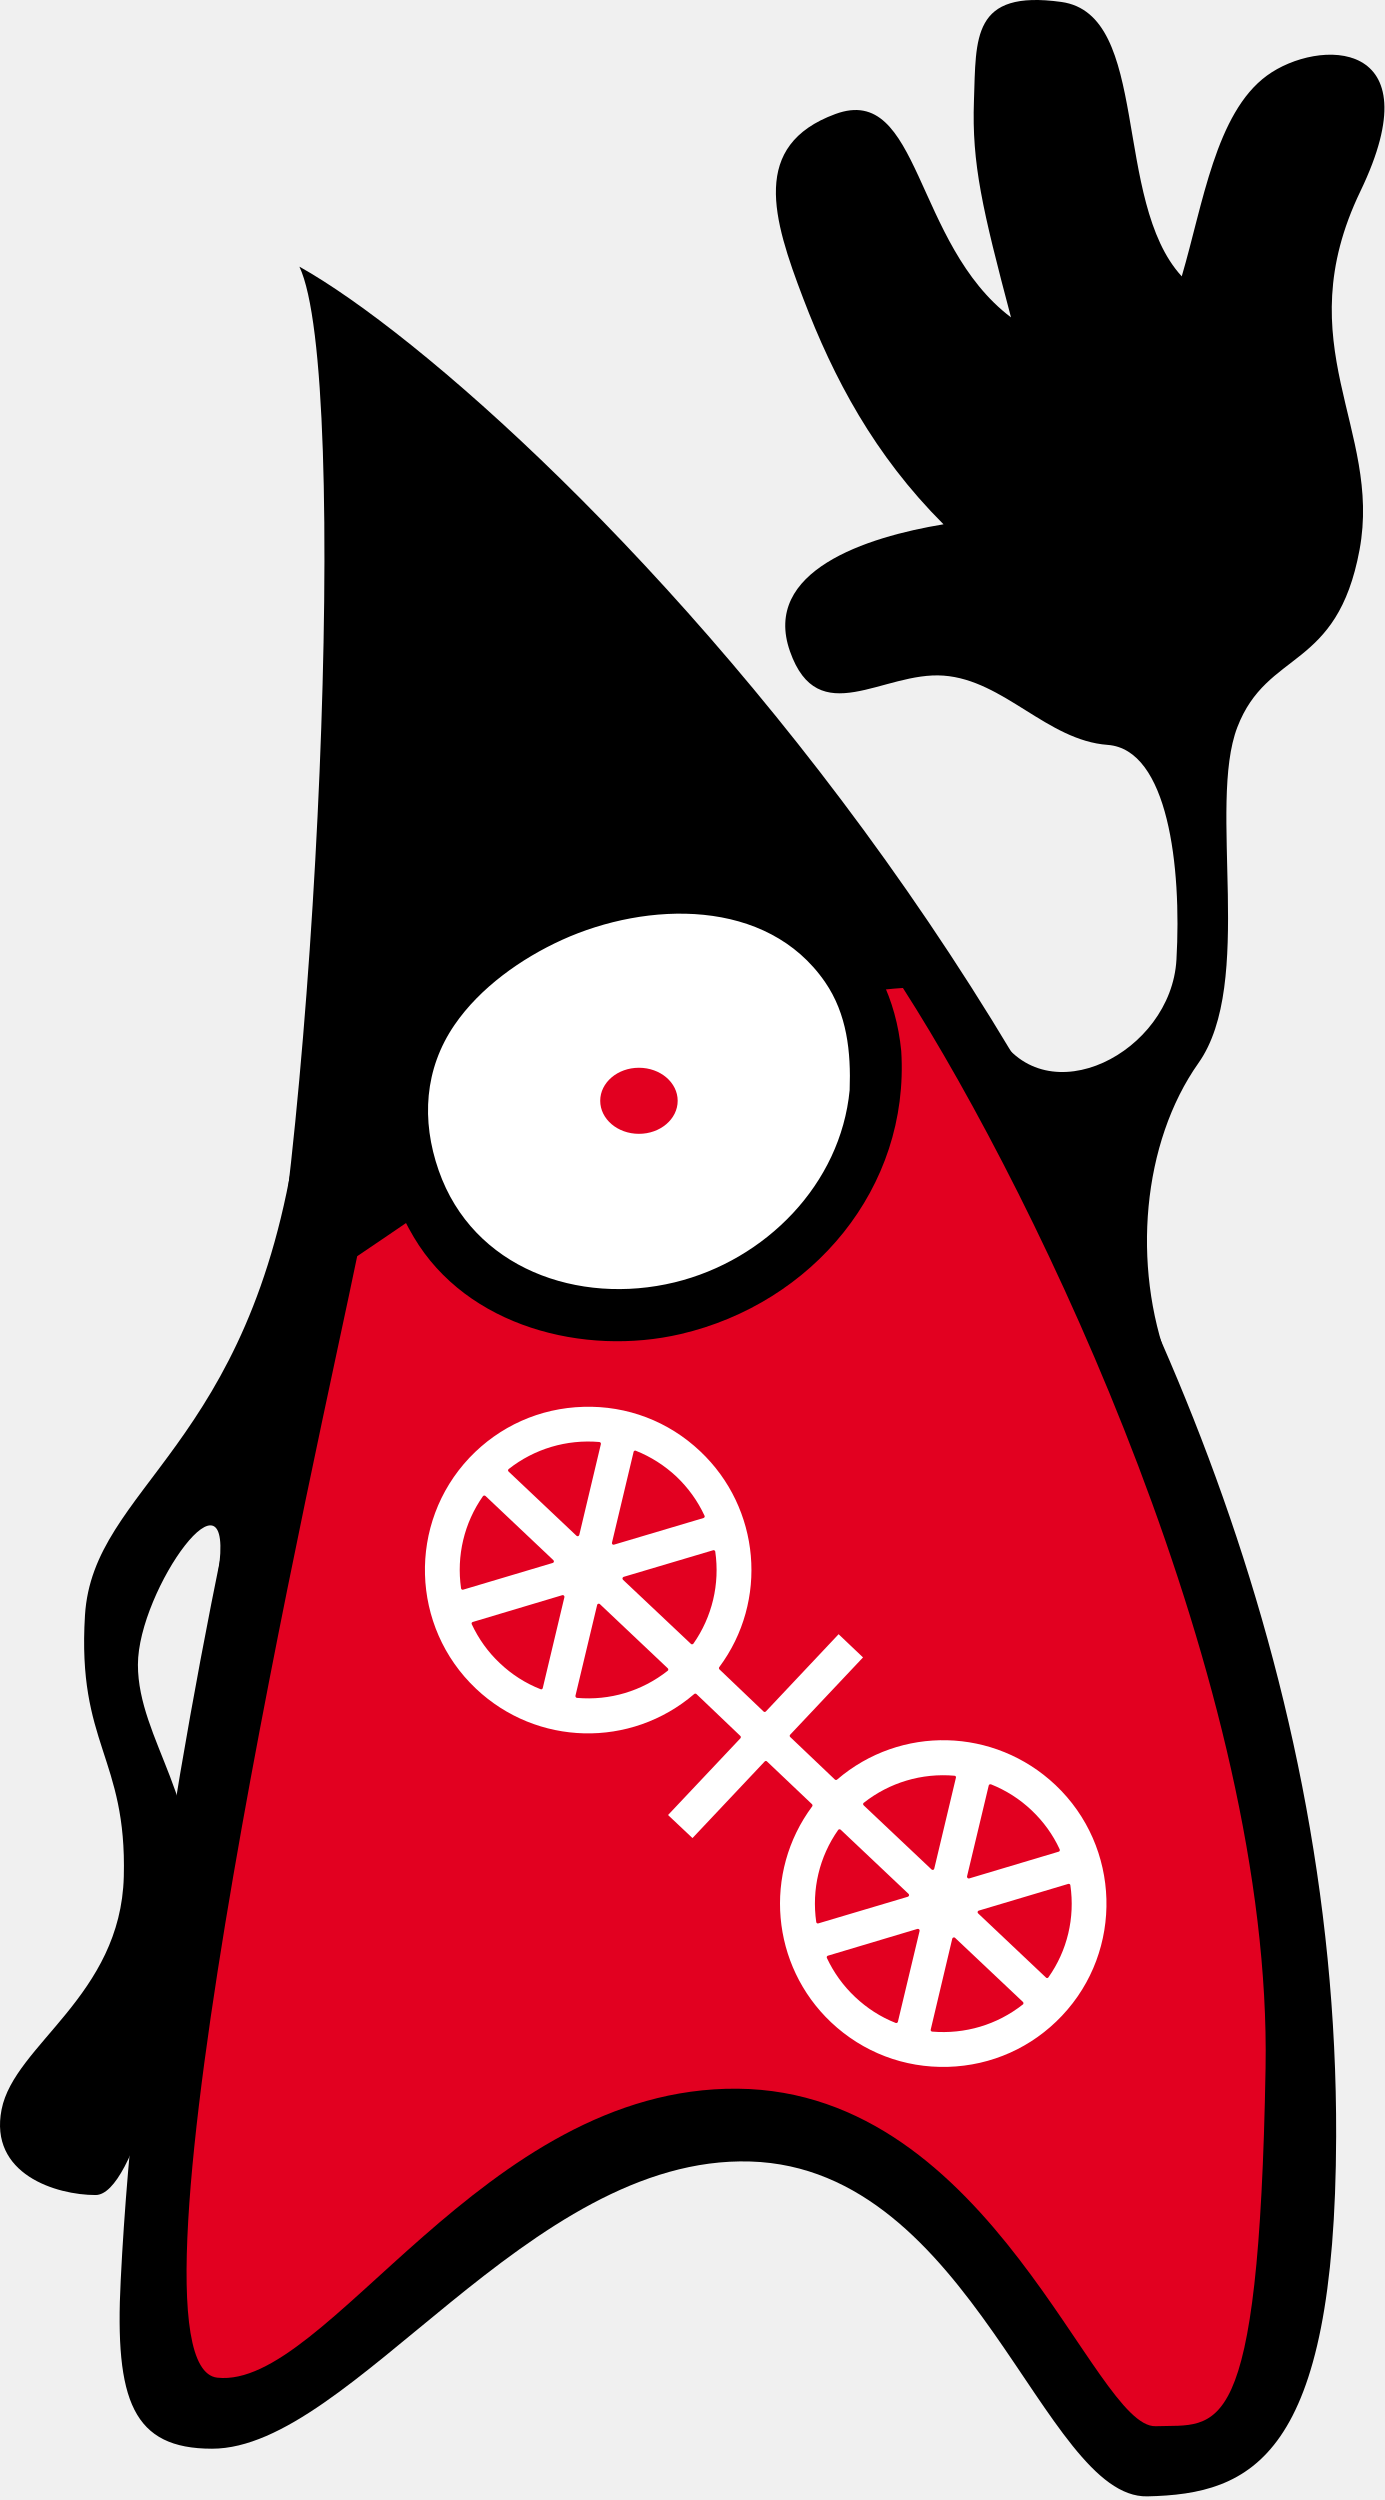
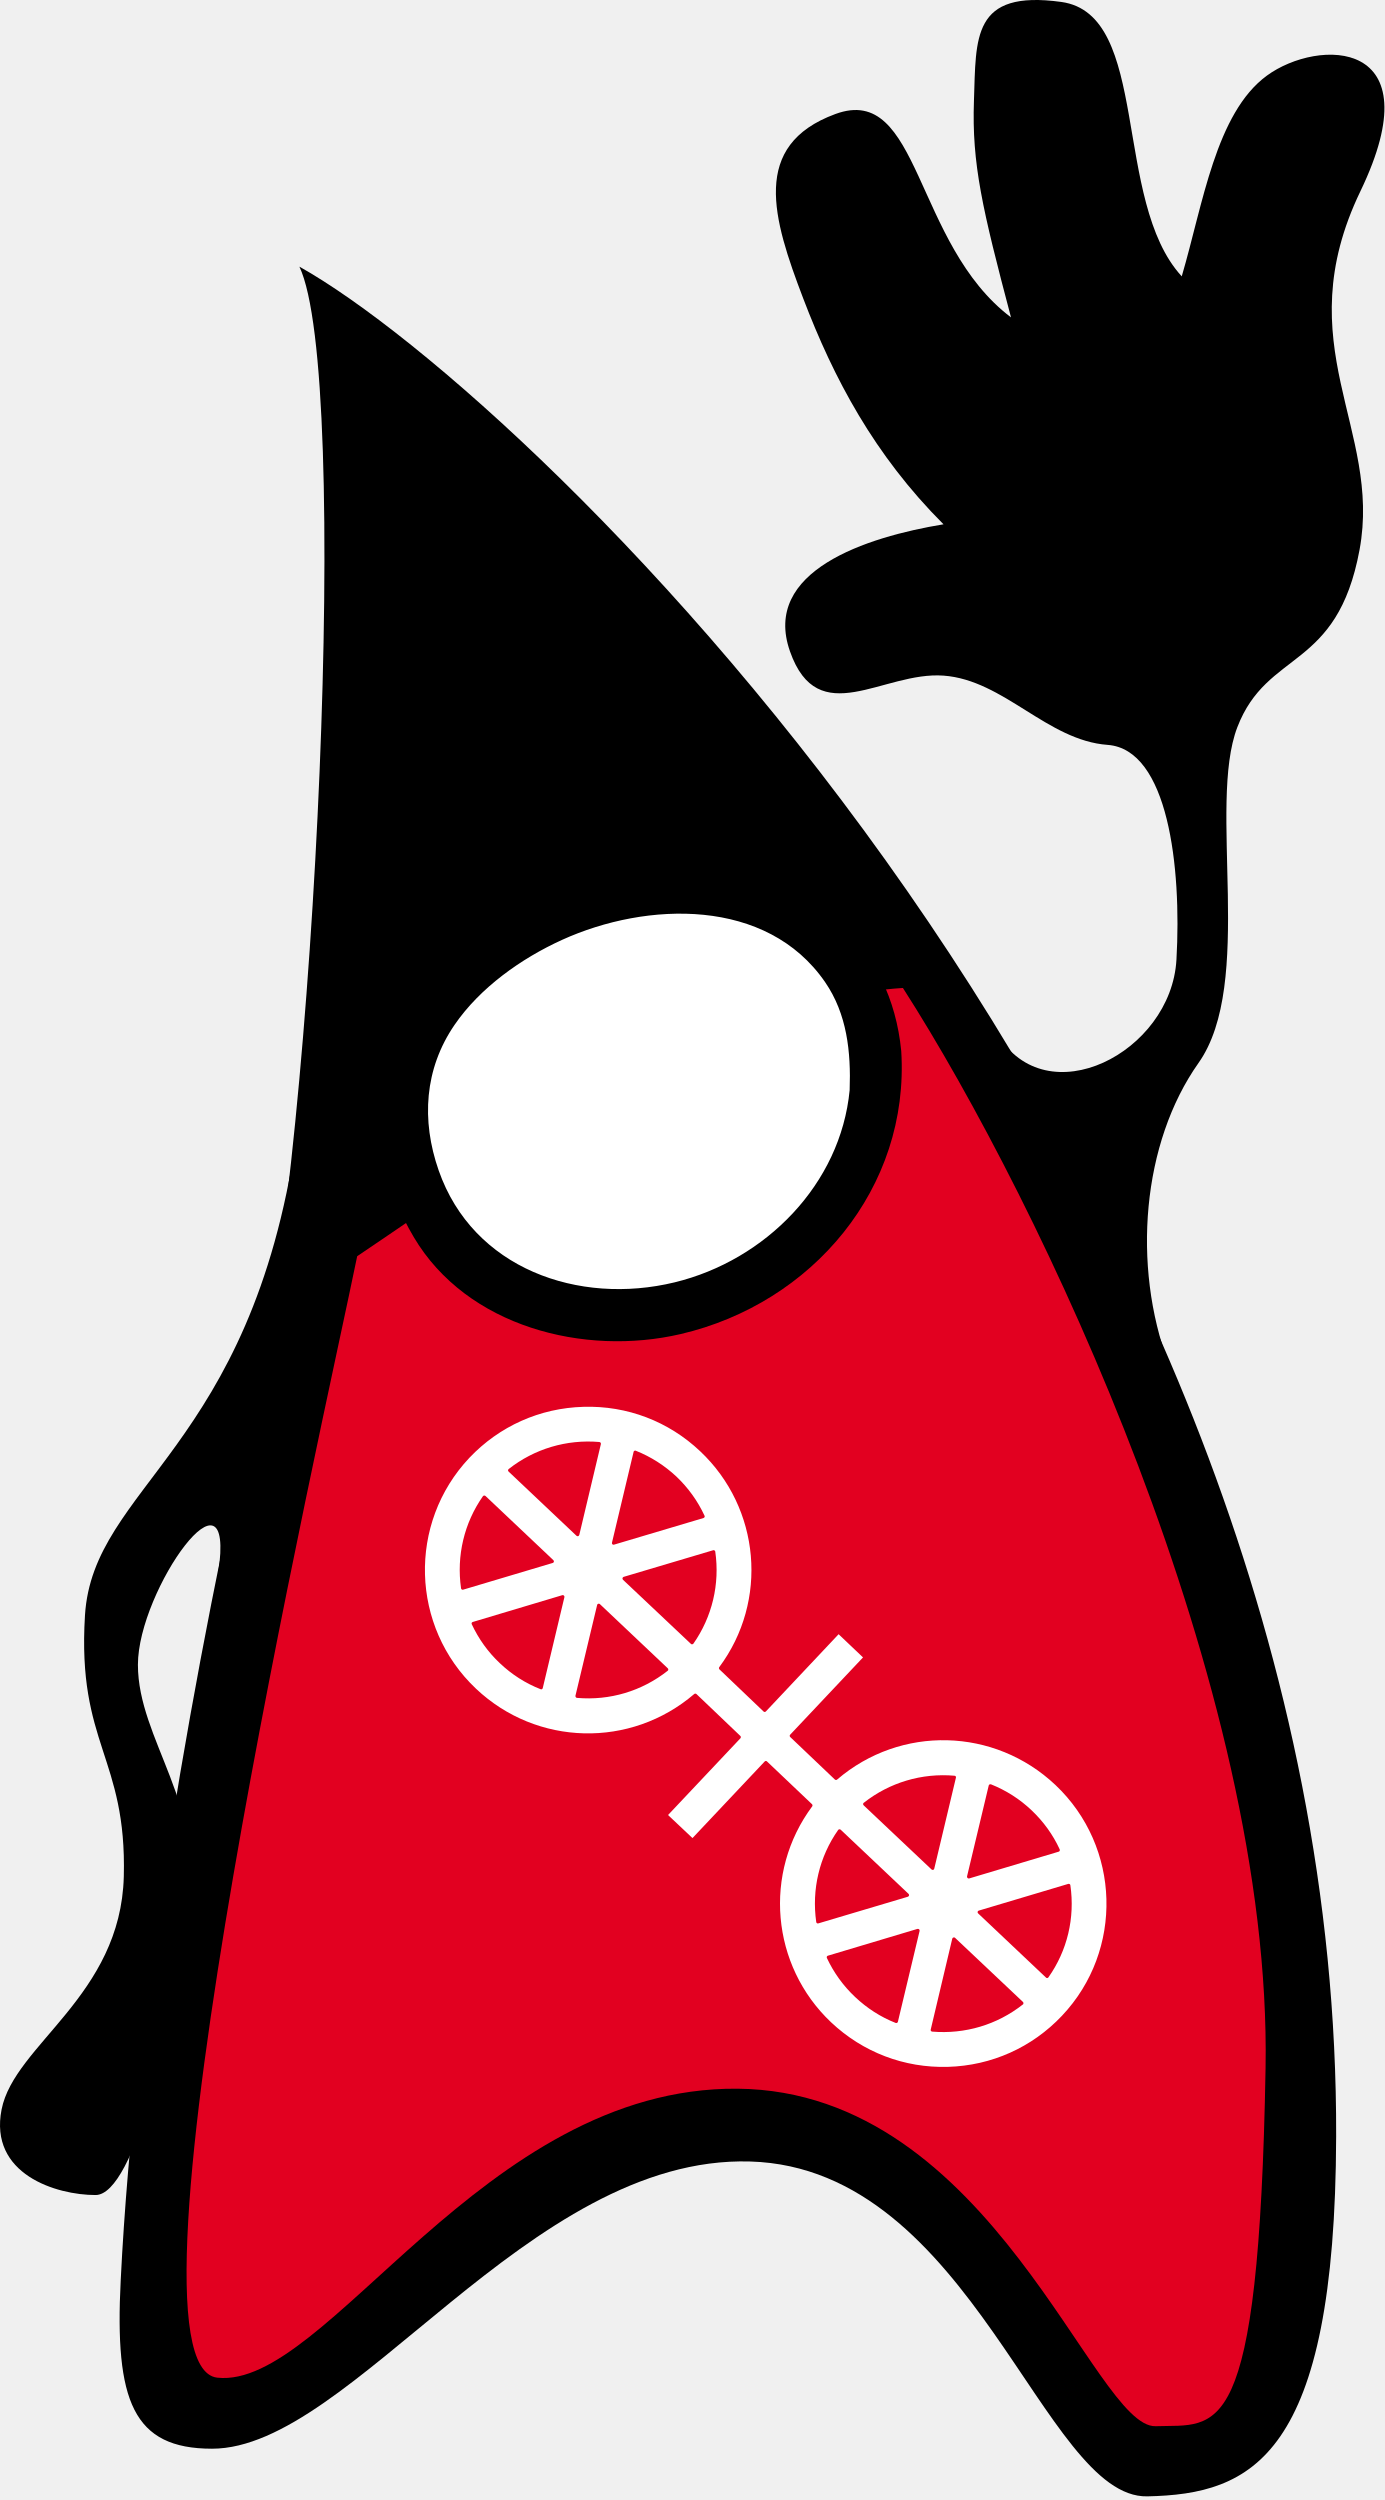
<svg xmlns="http://www.w3.org/2000/svg" width="100%" height="100%" viewBox="0 0 226 408" version="1.1" xml:space="preserve" style="fill-rule:evenodd;clip-rule:evenodd;">
  <g transform="matrix(1,0,0,1,-552.643,-51.4435)">
    <g transform="matrix(1,0,0,1,0,6.61409)">
      <path id="duke" d="M601.503,88.347C609.927,105.987 604.239,229.179 594.375,272.379C584.511,315.651 574.647,370.659 572.343,416.955C571.335,436.683 574.359,444.459 587.247,444.459C609.999,444.459 638.871,396.507 675.087,397.587C711.375,398.667 722.895,452.595 739.887,452.235C756.879,451.875 770.559,445.971 770.703,393.483C771.207,236.81 639.879,109.802 601.503,88.347Z" style="fill-rule:nonzero;" />
      <path id="duke-right-hand" d="M715.407,213.555C723.399,227.019 743.775,216.651 744.639,201.459C745.503,186.267 743.271,167.115 733.407,166.395C723.543,165.675 716.487,155.811 706.623,155.091C696.759,154.371 686.175,164.235 681.567,151.131C676.959,138.027 693.951,132.483 706.623,130.395C695.319,119.091 688.695,106.563 683.727,93.531C678.759,80.499 675.087,68.547 688.983,63.435C702.879,58.323 701.727,84.603 717.639,96.627C712.959,78.915 711.231,71.571 711.591,61.275C711.951,50.979 711.231,43.131 725.847,45.147C740.463,47.163 734.127,77.547 745.503,89.931C748.959,78.195 751.047,63.291 759.399,57.171C767.751,51.051 786.759,50.907 774.663,76.035C762.567,101.163 778.191,114.771 774.519,134.571C770.847,154.371 759.471,150.771 754.575,163.515C749.679,176.259 757.455,205.275 748.239,218.307C739.023,231.339 737.367,251.355 743.343,267.339C724.983,250.203 715.407,213.555 715.407,213.555Z" style="fill-rule:nonzero;" />
      <path id="duke-left-hand" d="M600.999,230.475C593.583,281.307 567.807,287.355 566.511,308.451C565.215,329.547 573.351,331.563 572.847,351.075C572.343,370.587 554.991,378.507 552.903,389.091C550.815,399.675 561.831,403.059 568.239,403.059C574.647,403.059 581.055,374.979 583.647,357.123C586.239,339.267 575.151,328.755 575.151,316.515C575.151,304.275 591.207,281.883 588.255,301.539C601.575,280.515 607.912,253.73 600.999,230.475Z" style="fill-rule:nonzero;" />
      <path id="duke-shirt" d="M610.936,249.842C605.32,277.346 570.256,430.922 588.112,432.866C605.968,434.81 631.384,385.346 673,385.706C714.688,386.066 731.104,441.146 741.256,440.786C751.408,440.426 758.104,444.386 759.184,382.322C760.264,320.258 722.392,240.986 700,206.066C669.615,208.01 636.927,232.347 610.936,249.842Z" style="fill:rgb(226,0,32);fill-rule:nonzero;" />
      <g transform="matrix(1,0,0,1,552.644,44.8288)">
        <path id="duke-smile" d="M147.082,171.533C145.42,154.338 132.675,143.545 116.187,140.906C100.263,138.357 82.927,145.904 71.779,157.052C59.241,169.59 58.74,187.03 67.519,201.885C76.18,216.542 95.366,221.386 111.082,217.72C132.588,212.705 148.48,193.896 147.082,171.533" style="fill-rule:nonzero;" />
        <path id="duke-nose" d="M139.162,177.941C137.669,193.568 125.215,206.123 110.218,209.765C94.348,213.619 76.825,207.508 71.122,191.189C68.21,182.857 68.752,174.31 73.759,166.991C77.982,160.82 84.792,155.991 91.538,152.925C105.462,146.599 125.37,145.896 135.069,160.002C138.744,165.348 139.387,171.641 139.162,177.941" style="fill:white;fill-rule:nonzero;stroke:black;stroke-width:1px;" />
      </g>
    </g>
    <g id="duke-shield-logo" transform="matrix(0.735436,-0.0982567,0.0982567,0.735436,1175.61,377.584)">
      <g id="duke-tummy-shield">
-         <path id="duke-shield-logo1" d="M-603.024,-85.245C-603.089,-85.165 -603.183,-85.118 -603.294,-85.118C-603.404,-85.118 -603.501,-85.165 -603.563,-85.26L-616.494,-101.234C-616.572,-101.329 -616.605,-101.456 -616.559,-101.583C-616.51,-101.725 -616.4,-101.805 -616.274,-101.82L-595.973,-105.038C-595.879,-105.054 -595.752,-105.005 -595.671,-104.942C-595.593,-104.895 -595.561,-104.768 -595.561,-104.673C-595.483,-97.431 -598.128,-90.521 -603.025,-85.244L-603.024,-85.245ZM-609.411,-80.062C-615.607,-76.386 -622.897,-75.245 -629.965,-76.798C-630.075,-76.83 -630.173,-76.893 -630.202,-77.004C-630.267,-77.083 -630.267,-77.194 -630.202,-77.305L-622.865,-96.48C-622.816,-96.591 -622.706,-96.687 -622.579,-96.702C-622.436,-96.735 -622.293,-96.67 -622.23,-96.576L-609.283,-80.601C-609.234,-80.522 -609.205,-80.411 -609.234,-80.316C-609.234,-80.189 -609.296,-80.11 -609.393,-80.063L-609.411,-80.062ZM-637.35,-79.73C-637.46,-79.697 -637.554,-79.697 -637.652,-79.746C-640.789,-81.489 -643.499,-83.819 -645.75,-86.592C-648.016,-89.381 -649.695,-92.519 -650.773,-95.942C-650.773,-96.037 -650.773,-96.132 -650.725,-96.227C-650.663,-96.322 -650.566,-96.37 -650.471,-96.386L-630.171,-99.618C-630.044,-99.618 -629.902,-99.586 -629.822,-99.492C-629.744,-99.381 -629.728,-99.238 -629.757,-99.127L-637.142,-79.936C-637.175,-79.841 -637.253,-79.778 -637.35,-79.73L-637.35,-79.73ZM-651.913,-103.786C-651.991,-103.865 -652.04,-103.96 -652.04,-104.055C-652.102,-111.313 -649.457,-118.207 -644.592,-123.484C-644.498,-123.579 -644.433,-123.611 -644.306,-123.611C-644.212,-123.611 -644.115,-123.579 -644.021,-123.484L-631.089,-107.51C-631.011,-107.415 -630.995,-107.272 -631.027,-107.146C-631.089,-107.035 -631.186,-106.939 -631.329,-106.908L-651.614,-103.707C-651.724,-103.674 -651.835,-103.723 -651.916,-103.786L-651.913,-103.786ZM-638.19,-128.682C-632.009,-132.343 -624.688,-133.516 -617.62,-131.931C-617.526,-131.915 -617.428,-131.852 -617.383,-131.757C-617.334,-131.661 -617.334,-131.535 -617.383,-131.455L-624.752,-112.264C-624.801,-112.137 -624.911,-112.042 -625.021,-112.027C-625.164,-112.01 -625.291,-112.059 -625.37,-112.169L-638.301,-128.127C-638.379,-128.223 -638.395,-128.334 -638.379,-128.429C-638.379,-128.524 -638.301,-128.619 -638.204,-128.682L-638.19,-128.682ZM-610.235,-129.015C-610.141,-129.031 -610.043,-129.031 -609.933,-128.999C-606.811,-127.24 -604.086,-124.942 -601.835,-122.153C-599.585,-119.364 -597.889,-116.226 -596.843,-112.819C-596.794,-112.692 -596.843,-112.597 -596.892,-112.501C-596.924,-112.422 -597.018,-112.359 -597.113,-112.343L-617.429,-109.11C-617.555,-109.094 -617.698,-109.158 -617.762,-109.253C-617.84,-109.348 -617.872,-109.49 -617.84,-109.601L-610.455,-128.808C-610.422,-128.903 -610.361,-128.983 -610.234,-129.014L-610.235,-129.015ZM-671.01,-168.221C-671.104,-168.221 -671.214,-168.285 -671.263,-168.364L-684.21,-184.322C-684.272,-184.433 -684.304,-184.56 -684.259,-184.687C-684.21,-184.798 -684.1,-184.909 -683.989,-184.924L-663.673,-188.125C-663.579,-188.142 -663.482,-188.125 -663.404,-188.046C-663.31,-187.983 -663.261,-187.888 -663.261,-187.777C-663.183,-180.535 -665.844,-173.625 -670.709,-168.332C-670.787,-168.269 -670.901,-168.221 -671.011,-168.221L-671.01,-168.221ZM-677.111,-163.166C-683.307,-159.489 -690.597,-158.317 -697.681,-159.901C-697.775,-159.934 -697.872,-159.997 -697.901,-160.076C-697.966,-160.187 -697.966,-160.298 -697.95,-160.393L-690.565,-179.584C-690.517,-179.711 -690.422,-179.79 -690.28,-179.806C-690.169,-179.838 -690.026,-179.773 -689.947,-179.679L-677.015,-163.705C-676.954,-163.626 -676.921,-163.515 -676.938,-163.404C-676.938,-163.309 -677.032,-163.214 -677.113,-163.167L-677.111,-163.166ZM-705.066,-162.817C-705.16,-162.785 -705.257,-162.785 -705.351,-162.85C-708.489,-164.593 -711.215,-166.907 -713.465,-169.696C-715.715,-172.453 -717.395,-175.607 -718.473,-179.046C-718.505,-179.141 -718.473,-179.252 -718.44,-179.331C-718.375,-179.41 -718.281,-179.474 -718.171,-179.489L-697.87,-182.722C-697.728,-182.739 -697.617,-182.69 -697.537,-182.58C-697.459,-182.484 -697.427,-182.342 -697.476,-182.231L-704.845,-163.04C-704.877,-162.929 -704.971,-162.85 -705.065,-162.818L-705.066,-162.817ZM-719.613,-186.874C-719.708,-186.969 -719.756,-187.064 -719.756,-187.159C-719.821,-194.417 -717.173,-201.326 -712.292,-206.62C-712.214,-206.683 -712.117,-206.731 -712.007,-206.715C-711.912,-206.715 -711.802,-206.667 -711.737,-206.588L-698.806,-190.614C-698.728,-190.503 -698.696,-190.36 -698.741,-190.249C-698.79,-190.138 -698.9,-190.027 -699.01,-190.027L-719.327,-186.81C-719.437,-186.778 -719.548,-186.826 -719.612,-186.873L-719.613,-186.874ZM-705.89,-211.786C-699.693,-215.446 -692.403,-216.603 -685.336,-215.034C-685.225,-214.987 -685.128,-214.923 -685.099,-214.86C-685.037,-214.749 -685.037,-214.638 -685.066,-214.543L-692.419,-195.368C-692.481,-195.241 -692.578,-195.162 -692.721,-195.114C-692.832,-195.114 -692.974,-195.162 -693.054,-195.257L-705.985,-211.231C-706.05,-211.326 -706.096,-211.421 -706.079,-211.532C-706.047,-211.643 -705.985,-211.722 -705.888,-211.786L-705.89,-211.786ZM-677.935,-212.103C-677.841,-212.135 -677.743,-212.135 -677.649,-212.07C-674.543,-210.327 -671.801,-208.013 -669.535,-205.24C-667.301,-202.451 -665.621,-199.329 -664.559,-195.906C-664.511,-195.795 -664.527,-195.7 -664.592,-195.589C-664.654,-195.526 -664.735,-195.462 -664.829,-195.431L-685.129,-192.229C-685.256,-192.197 -685.382,-192.246 -685.478,-192.356C-685.54,-192.451 -685.572,-192.578 -685.527,-192.705L-678.158,-211.896C-678.125,-212.007 -678.063,-212.054 -677.937,-212.102L-677.935,-212.103ZM-595.893,-126.971C-607.509,-141.297 -627.889,-144.546 -643.34,-134.514C-643.499,-134.403 -643.689,-134.451 -643.815,-134.577L-652.326,-145.163C-652.374,-145.227 -652.404,-145.306 -652.404,-145.401C-652.404,-145.496 -652.355,-145.607 -652.261,-145.67C-652.261,-145.67 -634.67,-159.965 -634.131,-160.393C-634.512,-160.884 -638.379,-165.67 -638.775,-166.161C-639.33,-165.701 -656.888,-151.439 -656.888,-151.439C-656.966,-151.376 -657.063,-151.36 -657.158,-151.36C-657.235,-151.376 -657.333,-151.423 -657.395,-151.502L-665.778,-161.961C-665.888,-162.104 -665.872,-162.294 -665.778,-162.437C-653.068,-175.448 -652.149,-195.938 -663.622,-210.074C-669.644,-217.522 -678.218,-222.181 -687.758,-223.164C-697.314,-224.178 -706.664,-221.405 -714.128,-215.383C-729.5,-202.911 -731.893,-180.249 -719.421,-164.846C-707.837,-150.535 -687.425,-147.303 -671.99,-157.334C-671.831,-157.429 -671.61,-157.397 -671.499,-157.239L-663.163,-146.843C-663.101,-146.764 -663.085,-146.685 -663.085,-146.605C-663.085,-146.51 -663.147,-146.415 -663.211,-146.336C-663.211,-146.336 -680.675,-132.169 -681.23,-131.709C-680.834,-131.218 -676.967,-126.464 -676.571,-125.972C-676.032,-126.432 -658.6,-140.568 -658.6,-140.568C-658.522,-140.631 -658.425,-140.663 -658.331,-140.647C-658.236,-140.631 -658.139,-140.584 -658.094,-140.504L-649.536,-129.887C-649.426,-129.76 -649.426,-129.538 -649.536,-129.411C-662.23,-116.385 -663.165,-95.91 -651.723,-81.774C-645.669,-74.31 -637.096,-69.651 -627.54,-68.652C-618.016,-67.654 -608.65,-70.427 -601.202,-76.465C-585.814,-88.921 -583.437,-111.583 -595.893,-126.971" style="fill:white;fill-rule:nonzero;" />
+         <path id="duke-shield-logo1" d="M-603.024,-85.245C-603.089,-85.165 -603.183,-85.118 -603.294,-85.118C-603.404,-85.118 -603.501,-85.165 -603.563,-85.26L-616.494,-101.234C-616.572,-101.329 -616.605,-101.456 -616.559,-101.583C-616.51,-101.725 -616.4,-101.805 -616.274,-101.82L-595.973,-105.038C-595.879,-105.054 -595.752,-105.005 -595.671,-104.942C-595.593,-104.895 -595.561,-104.768 -595.561,-104.673C-595.483,-97.431 -598.128,-90.521 -603.025,-85.244L-603.024,-85.245ZM-609.411,-80.062C-615.607,-76.386 -622.897,-75.245 -629.965,-76.798C-630.075,-76.83 -630.173,-76.893 -630.202,-77.004C-630.267,-77.083 -630.267,-77.194 -630.202,-77.305L-622.865,-96.48C-622.816,-96.591 -622.706,-96.687 -622.579,-96.702C-622.436,-96.735 -622.293,-96.67 -622.23,-96.576L-609.283,-80.601C-609.234,-80.522 -609.205,-80.411 -609.234,-80.316C-609.234,-80.189 -609.296,-80.11 -609.393,-80.063L-609.411,-80.062ZM-637.35,-79.73C-637.46,-79.697 -637.554,-79.697 -637.652,-79.746C-640.789,-81.489 -643.499,-83.819 -645.75,-86.592C-648.016,-89.381 -649.695,-92.519 -650.773,-95.942C-650.773,-96.037 -650.773,-96.132 -650.725,-96.227C-650.663,-96.322 -650.566,-96.37 -650.471,-96.386L-630.171,-99.618C-630.044,-99.618 -629.902,-99.586 -629.822,-99.492C-629.744,-99.381 -629.728,-99.238 -629.757,-99.127L-637.142,-79.936C-637.175,-79.841 -637.253,-79.778 -637.35,-79.73ZM-651.913,-103.786C-651.991,-103.865 -652.04,-103.96 -652.04,-104.055C-652.102,-111.313 -649.457,-118.207 -644.592,-123.484C-644.498,-123.579 -644.433,-123.611 -644.306,-123.611C-644.212,-123.611 -644.115,-123.579 -644.021,-123.484L-631.089,-107.51C-631.011,-107.415 -630.995,-107.272 -631.027,-107.146C-631.089,-107.035 -631.186,-106.939 -631.329,-106.908L-651.614,-103.707C-651.724,-103.674 -651.835,-103.723 -651.916,-103.786L-651.913,-103.786ZM-638.19,-128.682C-632.009,-132.343 -624.688,-133.516 -617.62,-131.931C-617.526,-131.915 -617.428,-131.852 -617.383,-131.757C-617.334,-131.661 -617.334,-131.535 -617.383,-131.455L-624.752,-112.264C-624.801,-112.137 -624.911,-112.042 -625.021,-112.027C-625.164,-112.01 -625.291,-112.059 -625.37,-112.169L-638.301,-128.127C-638.379,-128.223 -638.395,-128.334 -638.379,-128.429C-638.379,-128.524 -638.301,-128.619 -638.204,-128.682L-638.19,-128.682ZM-610.235,-129.015C-610.141,-129.031 -610.043,-129.031 -609.933,-128.999C-606.811,-127.24 -604.086,-124.942 -601.835,-122.153C-599.585,-119.364 -597.889,-116.226 -596.843,-112.819C-596.794,-112.692 -596.843,-112.597 -596.892,-112.501C-596.924,-112.422 -597.018,-112.359 -597.113,-112.343L-617.429,-109.11C-617.555,-109.094 -617.698,-109.158 -617.762,-109.253C-617.84,-109.348 -617.872,-109.49 -617.84,-109.601L-610.455,-128.808C-610.422,-128.903 -610.361,-128.983 -610.234,-129.014L-610.235,-129.015ZM-671.01,-168.221C-671.104,-168.221 -671.214,-168.285 -671.263,-168.364L-684.21,-184.322C-684.272,-184.433 -684.304,-184.56 -684.259,-184.687C-684.21,-184.798 -684.1,-184.909 -683.989,-184.924L-663.673,-188.125C-663.579,-188.142 -663.482,-188.125 -663.404,-188.046C-663.31,-187.983 -663.261,-187.888 -663.261,-187.777C-663.183,-180.535 -665.844,-173.625 -670.709,-168.332C-670.787,-168.269 -670.901,-168.221 -671.011,-168.221L-671.01,-168.221ZM-677.111,-163.166C-683.307,-159.489 -690.597,-158.317 -697.681,-159.901C-697.775,-159.934 -697.872,-159.997 -697.901,-160.076C-697.966,-160.187 -697.966,-160.298 -697.95,-160.393L-690.565,-179.584C-690.517,-179.711 -690.422,-179.79 -690.28,-179.806C-690.169,-179.838 -690.026,-179.773 -689.947,-179.679L-677.015,-163.705C-676.954,-163.626 -676.921,-163.515 -676.938,-163.404C-676.938,-163.309 -677.032,-163.214 -677.113,-163.167L-677.111,-163.166ZM-705.066,-162.817C-705.16,-162.785 -705.257,-162.785 -705.351,-162.85C-708.489,-164.593 -711.215,-166.907 -713.465,-169.696C-715.715,-172.453 -717.395,-175.607 -718.473,-179.046C-718.505,-179.141 -718.473,-179.252 -718.44,-179.331C-718.375,-179.41 -718.281,-179.474 -718.171,-179.489L-697.87,-182.722C-697.728,-182.739 -697.617,-182.69 -697.537,-182.58C-697.459,-182.484 -697.427,-182.342 -697.476,-182.231L-704.845,-163.04C-704.877,-162.929 -704.971,-162.85 -705.065,-162.818L-705.066,-162.817ZM-719.613,-186.874C-719.708,-186.969 -719.756,-187.064 -719.756,-187.159C-719.821,-194.417 -717.173,-201.326 -712.292,-206.62C-712.214,-206.683 -712.117,-206.731 -712.007,-206.715C-711.912,-206.715 -711.802,-206.667 -711.737,-206.588L-698.806,-190.614C-698.728,-190.503 -698.696,-190.36 -698.741,-190.249C-698.79,-190.138 -698.9,-190.027 -699.01,-190.027L-719.327,-186.81C-719.437,-186.778 -719.548,-186.826 -719.612,-186.873L-719.613,-186.874ZM-705.89,-211.786C-699.693,-215.446 -692.403,-216.603 -685.336,-215.034C-685.225,-214.987 -685.128,-214.923 -685.099,-214.86C-685.037,-214.749 -685.037,-214.638 -685.066,-214.543L-692.419,-195.368C-692.481,-195.241 -692.578,-195.162 -692.721,-195.114C-692.832,-195.114 -692.974,-195.162 -693.054,-195.257L-705.985,-211.231C-706.05,-211.326 -706.096,-211.421 -706.079,-211.532C-706.047,-211.643 -705.985,-211.722 -705.888,-211.786L-705.89,-211.786ZM-677.935,-212.103C-677.841,-212.135 -677.743,-212.135 -677.649,-212.07C-674.543,-210.327 -671.801,-208.013 -669.535,-205.24C-667.301,-202.451 -665.621,-199.329 -664.559,-195.906C-664.511,-195.795 -664.527,-195.7 -664.592,-195.589C-664.654,-195.526 -664.735,-195.462 -664.829,-195.431L-685.129,-192.229C-685.256,-192.197 -685.382,-192.246 -685.478,-192.356C-685.54,-192.451 -685.572,-192.578 -685.527,-192.705L-678.158,-211.896C-678.125,-212.007 -678.063,-212.054 -677.937,-212.102L-677.935,-212.103ZM-595.893,-126.971C-607.509,-141.297 -627.889,-144.546 -643.34,-134.514C-643.499,-134.403 -643.689,-134.451 -643.815,-134.577L-652.326,-145.163C-652.374,-145.227 -652.404,-145.306 -652.404,-145.401C-652.404,-145.496 -652.355,-145.607 -652.261,-145.67C-652.261,-145.67 -634.67,-159.965 -634.131,-160.393C-634.512,-160.884 -638.379,-165.67 -638.775,-166.161C-639.33,-165.701 -656.888,-151.439 -656.888,-151.439C-656.966,-151.376 -657.063,-151.36 -657.158,-151.36C-657.235,-151.376 -657.333,-151.423 -657.395,-151.502L-665.778,-161.961C-665.888,-162.104 -665.872,-162.294 -665.778,-162.437C-653.068,-175.448 -652.149,-195.938 -663.622,-210.074C-669.644,-217.522 -678.218,-222.181 -687.758,-223.164C-697.314,-224.178 -706.664,-221.405 -714.128,-215.383C-729.5,-202.911 -731.893,-180.249 -719.421,-164.846C-707.837,-150.535 -687.425,-147.303 -671.99,-157.334C-671.831,-157.429 -671.61,-157.397 -671.499,-157.239L-663.163,-146.843C-663.101,-146.764 -663.085,-146.685 -663.085,-146.605C-663.085,-146.51 -663.147,-146.415 -663.211,-146.336C-663.211,-146.336 -680.675,-132.169 -681.23,-131.709C-680.834,-131.218 -676.967,-126.464 -676.571,-125.972C-676.032,-126.432 -658.6,-140.568 -658.6,-140.568C-658.522,-140.631 -658.425,-140.663 -658.331,-140.647C-658.236,-140.631 -658.139,-140.584 -658.094,-140.504L-649.536,-129.887C-649.426,-129.76 -649.426,-129.538 -649.536,-129.411C-662.23,-116.385 -663.165,-95.91 -651.723,-81.774C-645.669,-74.31 -637.096,-69.651 -627.54,-68.652C-618.016,-67.654 -608.65,-70.427 -601.202,-76.465C-585.814,-88.921 -583.437,-111.583 -595.893,-126.971" style="fill:white;fill-rule:nonzero;" />
      </g>
-     </g>
-     <g transform="matrix(1,0,0,1,555.942,53.0407)">
-       <ellipse cx="100.977" cy="178.053" rx="6.321" ry="5.392" style="fill:rgb(226,0,32);" />
    </g>
  </g>
</svg>
